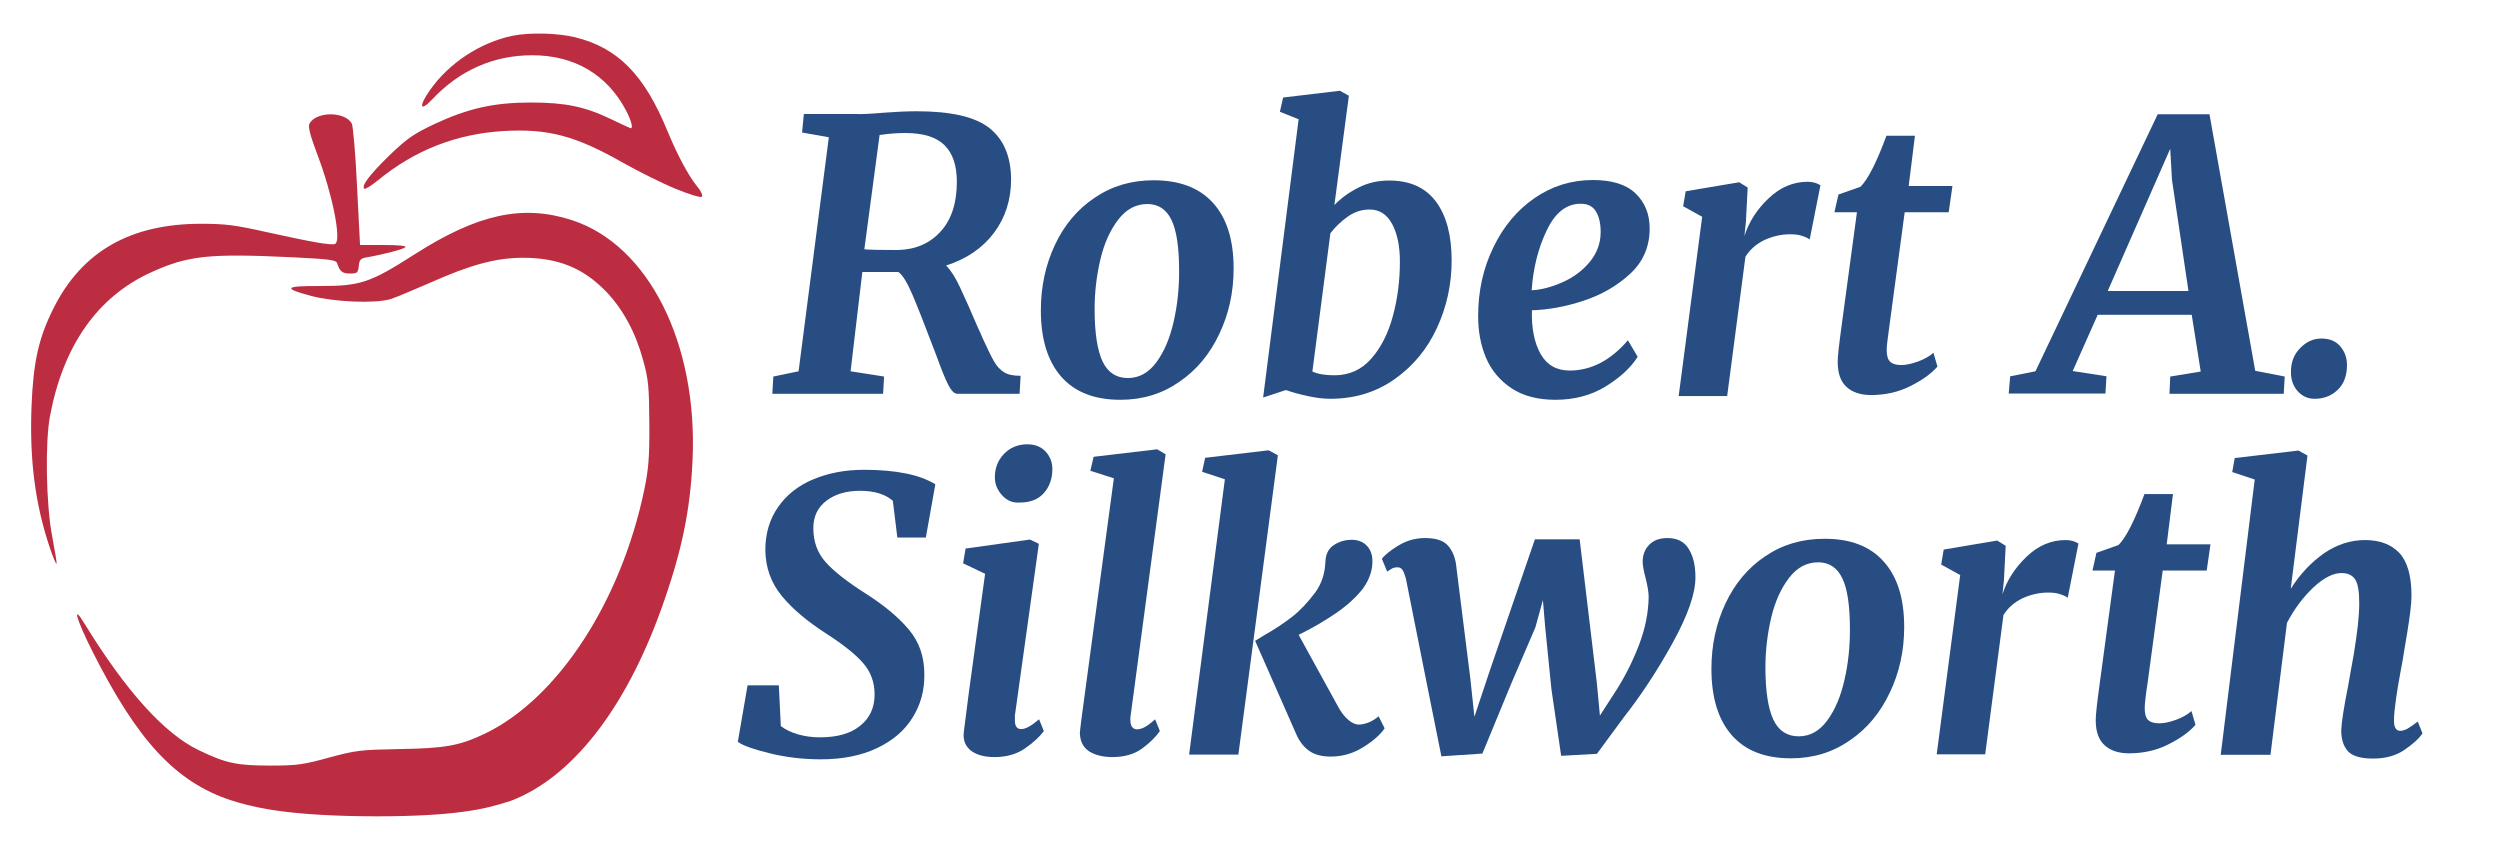
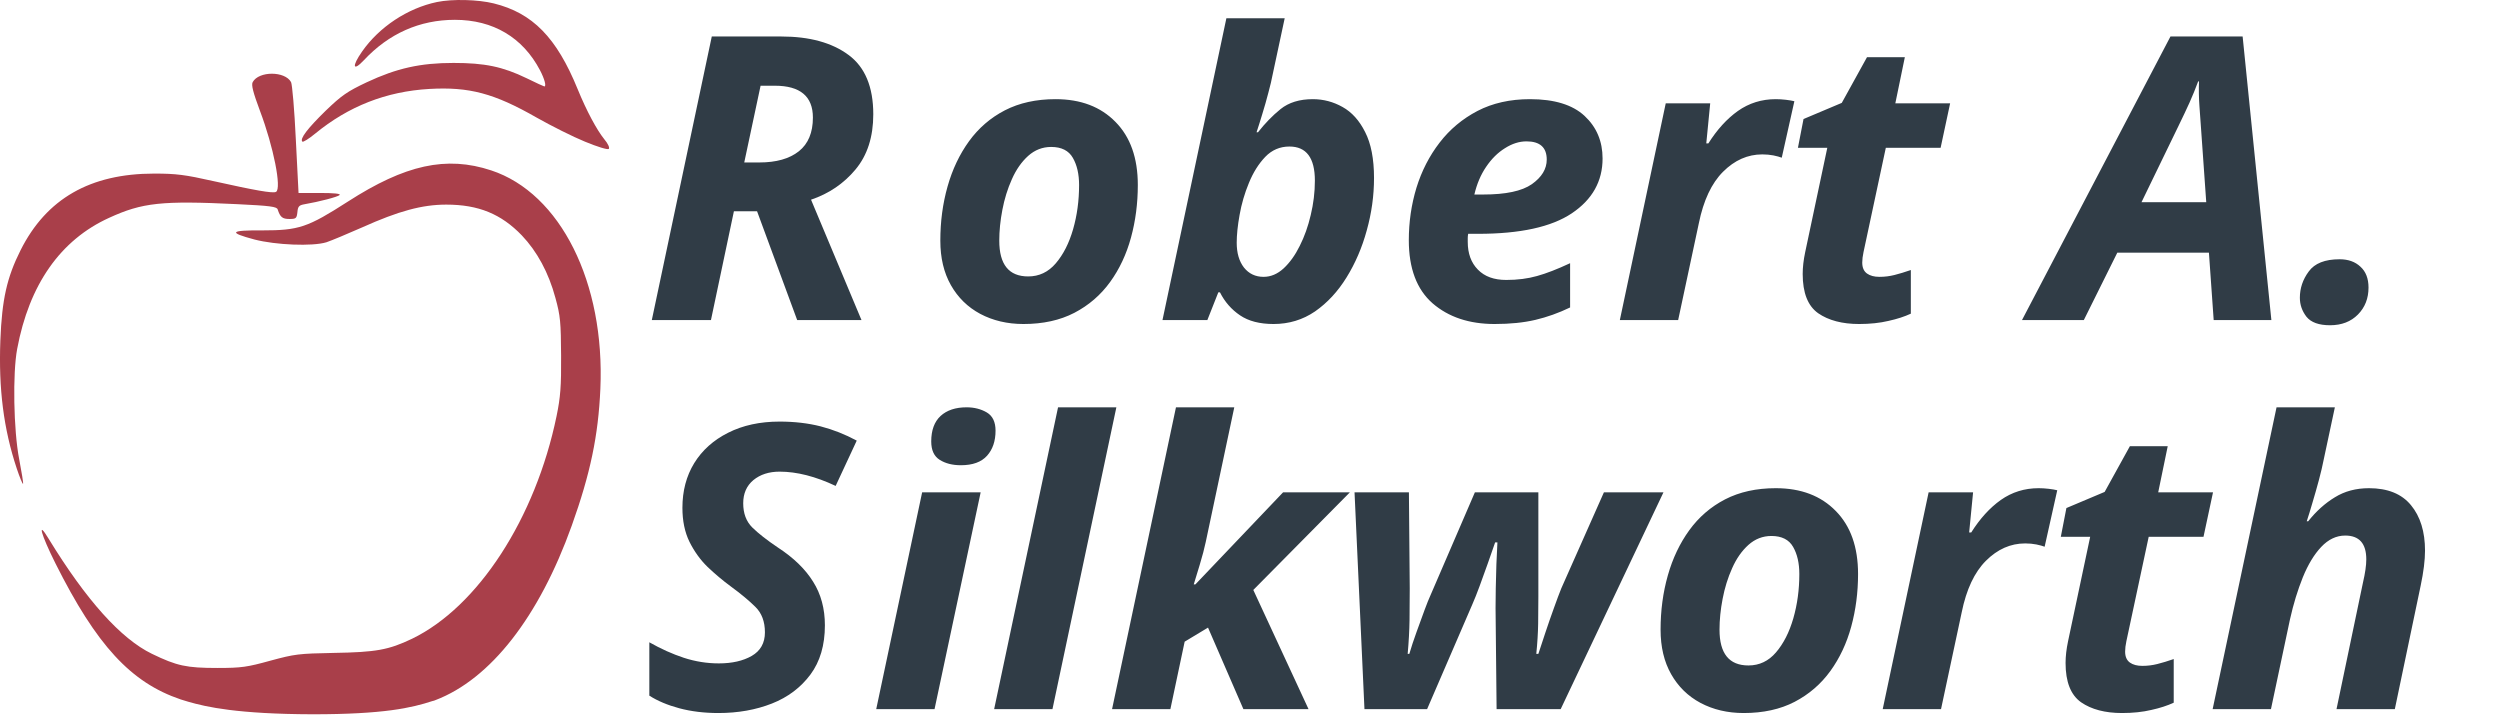
- <svg xmlns="http://www.w3.org/2000/svg" version="1.1" id="svg20" x="0px" y="0px" viewBox="0 0 999.9 340" style="enable-background:new 0 0 999.9 340;" xml:space="preserve">
-   <style type="text/css">
- 	.st0{fill:#BD2D41;}
- 	.st1{fill:#284D83;}
- </style>
-   <path id="path4636" class="st0" d="M92.1,320c-22-7.4-37.1-23.7-55.2-59.6c-6.5-12.9-8.2-19.4-3-10.8c16.5,26.8,31.8,43.8,45.5,50.4  c11,5.3,15.2,6.2,28.9,6.2c10.6,0,13.1-0.4,23.3-3.2c10.8-2.9,12.3-3.1,27.9-3.4c18.6-0.3,24.2-1.3,34.5-6.2  c29.1-14,54.4-52.8,63.7-97.6c1.7-8.2,2.1-13.1,2-26.5c-0.1-14.6-0.3-17.4-2.5-25.3c-3-11.1-8.1-20.4-14.8-27.4  c-9.1-9.4-19.1-13.5-33.3-13.5c-10.6,0-21,2.8-37.1,10c-6.6,2.9-13.6,5.8-15.7,6.5c-6.2,1.9-22.4,1.2-31.7-1.2  c-11.7-3.1-10.9-4.1,3.4-4c16.2,0,20-1.3,37.7-12.6c25.3-16.2,43.4-20.2,63.2-13.7c30.5,10,50.2,49.2,48.1,95.8  c-0.9,20.4-4.4,37.1-12.6,59.9c-14.4,40-35.8,67.3-60.1,76.5c-0.4,0.2-0.8,0.3-1.3,0.4c-9.2,3-21.4,5.8-52.8,5.8  c-33.1-0.1-46.8-3.2-54.8-5.5C94.1,320.6,92.9,320.2,92.1,320z M19.8,218.7c-5.8-17.4-8-34.9-7.2-56c0.7-18.1,2.9-27.7,8.9-39.6  c11.4-22.6,30.7-33.6,58.9-33.6c9.7,0,13.6,0.5,26.1,3.3c18.1,4,26.3,5.5,27.6,4.7c2.5-1.5-1.1-19.7-7.1-35.5  c-3-8-3.9-11.4-3.2-12.6c2.7-4.9,14.2-4.9,16.9,0c0.5,0.9,1.5,12.2,2.1,25.1L144,98h9.5c6.1,0,9.2,0.3,8.6,0.9  c-0.8,0.8-8.8,2.9-15.8,4.1c-2.1,0.4-2.6,1-2.8,3.4c-0.3,2.7-0.6,3-3.5,3c-3.1,0-4.1-0.8-5.2-4.2c-0.4-1.2-3.2-1.6-17.9-2.3  c-33.2-1.6-41.7-0.7-56.4,6c-21.4,9.7-35.2,29.2-40.5,57.5c-2,10.6-1.6,35.5,0.9,48.3c1.1,5.7,1.9,10.6,1.7,10.8  S21.1,222.6,19.8,218.7L19.8,218.7z M270.2,75.5C265,73.4,255.4,68.6,249,65c-18.8-10.7-29.8-13.6-47.4-12.6  c-19,1.1-35.6,7.6-50.3,19.6c-2.8,2.3-5.3,3.8-5.6,3.5c-1.3-1.2,2.3-5.8,10.2-13.5c7.1-6.8,9.6-8.5,18.1-12.5  c13.3-6.2,23.7-8.5,38.3-8.5c13.7,0,21.6,1.6,32.2,6.7c4.1,2,7.6,3.6,7.8,3.6c1,0,0.1-3.3-1.9-7.1c-7.6-14.4-20.7-22.1-37.5-22.1  c-15.5,0-29.1,6-40.1,17.7c-4.9,5.2-5.4,2.7-0.8-3.8c7.5-10.7,20-19,33-21.7c6.8-1.4,18.1-1.1,25,0.6c17.1,4.2,27.7,14.9,37,37.6  c4,9.7,8.4,17.8,11.7,21.9c1.7,2,2.5,3.8,2,4.3C280.1,79.1,275.8,77.8,270.2,75.5L270.2,75.5z" />
-   <g>
+ <svg xmlns="http://www.w3.org/2000/svg" width="100%" height="100%" viewBox="0 0 350 100" version="1.1" xml:space="preserve" style="fill-rule:evenodd;clip-rule:evenodd;stroke-linejoin:round;stroke-miterlimit:2;">
+   <g transform="matrix(0.927565,0,0,1.05636,241.459,3.67552)">
    <g>
-       <path class="st1" d="M353.1,45.1c5.2-0.4,9.7-0.6,13.6-0.6c13.6,0,23.3,2.2,29,6.7c5.7,4.5,8.6,11.3,8.7,20.4    c0,8.3-2.3,15.5-6.9,21.6c-4.6,6.1-11,10.4-19.1,13c1.9,1.9,3.8,4.9,5.7,9c1.9,4.1,4.3,9.4,7.1,16c0.8,1.6,1.3,2.8,1.6,3.6    c2.1,4.6,3.7,7.9,4.8,9.8c1.1,1.9,2.4,3.3,4,4.3c1.6,1,3.8,1.4,6.6,1.4l-0.4,7.2h-24.9c-1.2,0-2.4-1.2-3.6-3.5    c-1.2-2.3-2.8-6.3-4.8-11.8l-1.3-3.4c-3.3-8.7-6-15.6-8.2-20.8c-2.2-5.1-4.1-8.2-5.7-9.2h-8.8h-5.6l-4.7,39.7l13.4,2.1l-0.4,6.9    h-44.3l0.4-6.9l10.1-2.1l12.1-93.6L320.8,53l0.7-7.4h21C345,45.7,348.6,45.5,353.1,45.1z M359.1,100c7.2-0.2,12.9-2.7,17.2-7.5    c4.3-4.8,6.4-11.4,6.4-19.8c0-6.6-1.7-11.5-5-14.7c-3.3-3.2-8.5-4.8-15.6-4.8c-3.6,0-7,0.3-10.3,0.8l-6.1,45.7    C347.5,99.9,352,100,359.1,100z" />
-       <path class="st1" d="M485.2,81.2c5.5,6.1,8.2,14.8,8.2,26.2c0,9.4-1.9,18.1-5.7,26.1c-3.8,8.1-9.1,14.5-16,19.2    c-6.9,4.8-14.7,7.2-23.6,7.2c-10.4,0-18.3-3.1-23.7-9.3c-5.4-6.2-8.1-15-8.1-26.5c0-9.5,1.9-18.2,5.6-26.1    c3.7-7.9,9-14.3,15.9-18.9c6.9-4.7,14.7-7,23.6-7C471.8,72.1,479.7,75.1,485.2,81.2z M447.2,87.9c-3.2,4.2-5.6,9.5-7.1,15.9    c-1.5,6.4-2.3,13-2.3,19.8c0,9.6,1.1,16.6,3.2,21c2.1,4.4,5.5,6.6,10.1,6.6c4.5,0,8.3-2.1,11.4-6.3c3.1-4.2,5.4-9.6,6.9-16.2    c1.5-6.5,2.2-13.2,2.2-20.1c0-9.6-1-16.5-3.1-20.7c-2-4.2-5.3-6.3-9.6-6.3C454.3,81.6,450.4,83.7,447.2,87.9z" />
-       <path class="st1" d="M543.4,75c3.7-1.9,7.8-2.8,12.2-2.8c8.3,0,14.5,2.8,18.7,8.4c4.2,5.6,6.3,13.5,6.3,23.6c0,9.6-2,18.6-5.9,27    c-3.9,8.5-9.6,15.3-17,20.5c-7.4,5.2-15.9,7.8-25.7,7.8c-2.8,0-5.8-0.4-9-1.1c-3.2-0.7-6.2-1.5-8.7-2.4l-9.1,3l14.2-111.3l-7.5-3    l1.3-5.7l22.7-2.7l3.6,2L533.7,82C536.4,79.2,539.6,76.9,543.4,75z M533.7,150.1c5.9,0,10.8-2.2,14.7-6.6    c3.9-4.4,6.8-10.1,8.7-17.1c1.9-7,2.8-14.3,2.8-21.8c0-6.1-1-11.1-3.1-15c-2.1-3.9-5.1-5.8-9-5.8c-3.1,0-6,0.9-8.7,2.8    c-2.7,1.9-5,4.1-7,6.7l-7.2,55.3C527.1,149.6,530,150.1,533.7,150.1z" />
-       <path class="st1" d="M642.3,154.5c-5.8,3.6-12.6,5.4-20.2,5.4c-7.2,0-13.1-1.6-17.7-4.7c-4.6-3.1-8-7.2-10.1-12.2    c-2.1-5-3.1-10.5-3.1-16.5c0-10.1,2-19.2,6.1-27.6c4-8.3,9.5-14.9,16.5-19.7c7-4.8,14.7-7.2,23.3-7.2c7.7,0,13.4,1.8,17.1,5.4    c3.7,3.6,5.6,8.2,5.6,14c0,7.2-2.6,13.3-7.8,18.1c-5.2,4.8-11.4,8.4-18.7,10.8c-7.3,2.4-14.1,3.6-20.6,3.8    c-0.2,7.2,1,13.1,3.5,17.5c2.5,4.4,6.4,6.6,11.6,6.6c8.6,0,16.3-4,23.3-12.1l3.9,6.6C652.3,147,648.1,150.9,642.3,154.5z     M618.6,92.2c-3.4,7.1-5.4,15.1-6,23.9c3.9-0.2,8-1.3,12.3-3.2c4.3-1.9,8-4.6,10.9-8.1c2.9-3.5,4.4-7.5,4.4-12    c0-3.6-0.7-6.4-2-8.4c-1.3-2-3.3-2.9-5.8-2.9C626.6,81.4,622,85,618.6,92.2z" />
-       <path class="st1" d="M707.4,79.3c4.6-4.4,9.8-6.6,15.6-6.6c2,0,3.7,0.5,5.1,1.4l-4.3,21.7c-0.6-0.5-1.6-1-2.9-1.4    c-1.3-0.5-3-0.7-4.9-0.7c-3.6,0-7,0.8-10.3,2.3c-3.3,1.6-5.8,3.8-7.6,6.7l-7.3,55.7h-19.4l9.4-71.7l-7.6-4.2l1-6l21.4-3.6L699,75    l-0.7,13.7l-0.6,5.7C699.5,88.7,702.8,83.6,707.4,79.3z" />
-       <path class="st1" d="M754.6,139.8c0,2.3,0.4,3.9,1.3,4.8c0.9,0.9,2.4,1.4,4.5,1.4c2,0,4.2-0.5,6.7-1.4c2.5-0.9,4.6-2.1,6.2-3.5    l1.6,5.5c-2.5,2.9-6.2,5.5-10.8,7.8c-4.7,2.4-10,3.6-15.8,3.6c-4.1,0-7.4-1.1-9.7-3.2c-2.4-2.1-3.6-5.5-3.6-10.1    c0-2,0.5-6.6,1.5-13.9l6.2-45.9h-9l1.6-7.1l8.8-3.1c2.9-2.8,6.4-9.6,10.4-20.4h11.4l-2.5,20.1h17.5l-1.5,10.5h-17.6l-6,44.6    C755,135.1,754.6,138.6,754.6,139.8z" />
-       <path class="st1" d="M883.7,45.7L902,148.3l11.8,2.3l-0.4,6.9h-45.7l0.3-6.9l12.2-2l-3.6-22.7h-37.6l-10,22.5l13.5,2.1l-0.4,6.9    h-38.7l0.6-6.9l10.1-2L863,45.7H883.7z M843,116.4h32.3l-6.6-44.5L868,59.5L843,116.4z" />
-       <path class="st1" d="M920,139.2c2.5-2.6,5.3-3.8,8.5-3.8c3.2,0,5.7,1,7.5,3.1c1.8,2.1,2.7,4.6,2.7,7.5c0,4.3-1.3,7.7-3.8,10    c-2.5,2.4-5.6,3.5-9.2,3.5c-2.6,0-4.8-1-6.6-2.9c-1.8-2-2.8-4.5-2.8-7.6C916.2,145,917.5,141.7,920,139.2z" />
-     </g>
-     <g>
-       <path class="st1" d="M344,196.3c-5.5,0-10,1.3-13.5,4c-3.5,2.7-5.2,6.3-5.2,10.9c0,5.4,1.6,9.9,4.9,13.6    c3.3,3.7,8.6,7.9,16.2,12.7c7.2,4.6,12.9,9.3,17.1,14.3c4.2,5,6.2,10.9,6.2,17.9c0.1,6.4-1.5,12.2-4.7,17.3    c-3.2,5.2-7.9,9.2-14.2,12.2c-6.3,3-13.8,4.5-22.5,4.5c-7.1,0-13.9-0.8-20.4-2.4c-6.5-1.6-10.8-3.1-12.8-4.6l3.9-22.6h12.5    l0.8,16.3c1.8,1.4,4.1,2.5,6.8,3.3c2.8,0.8,5.7,1.2,8.9,1.2c6.8,0,12.2-1.5,16-4.6c3.9-3.1,5.8-7.3,5.8-12.5c0-4.9-1.5-9-4.5-12.5    c-3-3.5-7.9-7.4-14.7-11.8c-7.5-4.8-13.5-9.8-17.8-15c-4.4-5.3-6.6-11.4-6.7-18.5c0-6.6,1.7-12.3,5.1-17.2    c3.4-4.9,8.1-8.6,14.1-11.1c6-2.5,12.7-3.8,20.2-3.8c12.7,0,22.3,1.9,28.6,5.8l-3.8,21.3h-11.4l-1.8-14.7    C354,197.6,349.6,196.3,344,196.3z" />
-       <path class="st1" d="M405.9,288c0,2.4,0.8,3.6,2.5,3.6c0.9,0,1.9-0.3,3-0.9c1.1-0.6,2.5-1.6,4.2-3l1.9,4.7    c-1.7,2.3-4.2,4.6-7.5,6.9c-3.3,2.3-7.4,3.5-12.2,3.5c-3.9,0-6.9-0.8-9.1-2.3c-2.2-1.6-3.3-3.7-3.3-6.4l0.1-1.5    c0.6-5.2,2.6-20.4,6.1-45.6l2.4-17.5l-8.8-4.2l1-5.9l25.7-3.6l3.6,1.7l-9.6,68.8C406,286.7,405.9,287.3,405.9,288z M400.8,198.1    c-1.9-2.1-2.9-4.5-2.9-7.2c0-3.7,1.2-6.8,3.7-9.4c2.4-2.5,5.6-3.8,9.3-3.8c3.1,0,5.5,1,7.3,2.9c1.8,2,2.7,4.3,2.7,7    c0,3.8-1.1,7-3.4,9.6c-2.3,2.6-5.5,3.8-9.7,3.8C405,201.2,402.7,200.2,400.8,198.1z" />
-       <path class="st1" d="M452.1,287.9c0,2.5,0.9,3.8,2.7,3.8c0.9,0,1.9-0.3,2.9-0.8c1-0.5,2.5-1.6,4.3-3.2l1.9,4.7    c-1.6,2.3-3.9,4.6-7,6.9c-3.1,2.3-7.1,3.5-12,3.5c-3.8,0-6.9-0.8-9.3-2.3c-2.4-1.6-3.6-4-3.7-7.3c0-0.4,0.2-2.2,0.6-5.4l13-96.5    l-9.4-3l1.3-5.6l25.4-3l3.4,2l-14,104.6C452.1,286.6,452.1,287.2,452.1,287.9z" />
-       <path class="st1" d="M511.1,182.1l-15.8,119.7h-19.7l14.3-110.1l-9.1-3l1.2-5.6l25.4-3L511.1,182.1z M505.6,254.1    c4.4-2.5,8.1-5,11.2-7.4c3.1-2.4,6.2-5.7,9.3-9.8c2.5-3.5,3.8-7.5,4-12.1c0.1-3.1,1.2-5.4,3.4-6.8c2.1-1.4,4.5-2.1,7.1-2.1    c2.6,0,4.6,0.8,6.1,2.4c1.5,1.6,2.2,3.6,2.2,6c0.1,3.6-1.1,7.3-3.7,11c-2.7,3.5-6.4,6.9-11.1,10.1c-4.7,3.2-9.6,6-14.7,8.5    l16.1,29.3c1.2,2.1,2.5,3.7,4,4.9c1.4,1.2,2.8,1.7,4,1.7c1.1,0,2.4-0.3,3.8-0.8c1.4-0.6,2.8-1.4,4.1-2.5l2.4,4.8    c-1.7,2.5-4.5,5-8.5,7.5c-4,2.5-8.3,3.8-13,3.8c-3.5,0-6.3-0.7-8.4-2.1c-2.1-1.4-3.9-3.5-5.2-6.3L502,256.3L505.6,254.1z" />
-       <path class="st1" d="M560.9,227.9c-0.5-0.7-1.1-1-1.9-1c-1,0-1.9,0.2-2.6,0.7c-0.7,0.5-1.3,0.8-1.6,1l-2.1-5.1    c1.1-1.5,3.3-3.3,6.6-5.3c3.3-2,6.8-3,10.6-3c4,0,6.9,0.8,8.7,2.5c1.8,1.7,3.1,4.2,3.7,7.6l5.8,46.3l1.6,15.1l6.1-18.3l18.1-52.7    h17.9l6.9,57.7l1.2,12.8l5.5-8.5c4.1-6.2,7.4-12.7,10-19.4c2.6-6.7,3.9-13.2,4-19.5c0-1.8-0.4-4.3-1.2-7.5c-0.8-3-1.2-5.2-1.2-6.6    c0-2.8,0.9-5.1,2.7-6.9c1.8-1.8,4.2-2.6,7.2-2.6c3.9,0,6.7,1.4,8.5,4.3c1.8,2.9,2.7,6.6,2.7,11.2c0.1,6.5-3,15.4-9.2,26.6    c-6.2,11.2-12.7,21-19.3,29.4l-10.9,14.8l-14.3,0.8l-3.9-26.7l-2.5-24.9l-0.9-10.7l-3,10.9l-9.7,22.6l-11.5,27.9l-16.4,1.1    l-5.4-26.9l-8.8-44.2C561.8,229.7,561.4,228.6,560.9,227.9z" />
-       <path class="st1" d="M753.4,224.6c5.5,6.1,8.2,14.8,8.2,26.2c0,9.4-1.9,18.1-5.7,26.1c-3.8,8.1-9.1,14.5-16,19.2    c-6.9,4.8-14.7,7.2-23.6,7.2c-10.4,0-18.3-3.1-23.7-9.3c-5.4-6.2-8.1-15-8.1-26.5c0-9.5,1.9-18.2,5.6-26.1    c3.7-7.9,9-14.3,15.9-18.9c6.9-4.7,14.7-7,23.6-7C740,215.4,748,218.5,753.4,224.6z M715.5,231.2c-3.2,4.2-5.6,9.5-7.1,15.9    c-1.5,6.4-2.3,13-2.3,19.8c0,9.6,1.1,16.6,3.2,21c2.1,4.4,5.5,6.6,10.1,6.6c4.5,0,8.3-2.1,11.4-6.3c3.1-4.2,5.4-9.6,6.9-16.2    c1.5-6.5,2.2-13.2,2.2-20.1c0-9.6-1-16.5-3.1-20.7c-2-4.2-5.3-6.3-9.6-6.3C722.6,224.9,718.7,227,715.5,231.2z" />
-       <path class="st1" d="M810.6,222.6c4.6-4.4,9.8-6.6,15.6-6.6c2,0,3.7,0.5,5.1,1.4l-4.3,21.7c-0.6-0.5-1.6-1-2.9-1.4    c-1.3-0.5-3-0.7-4.9-0.7c-3.6,0-7,0.8-10.3,2.3c-3.3,1.6-5.8,3.8-7.6,6.7l-7.3,55.7h-19.4l9.4-71.7l-7.6-4.2l1-6l21.4-3.6l3.4,2.1    l-0.7,13.7l-0.6,5.7C802.7,232,806,227,810.6,222.6z" />
-       <path class="st1" d="M857.8,283.1c0,2.3,0.4,3.9,1.3,4.8c0.9,0.9,2.4,1.4,4.5,1.4c2,0,4.2-0.5,6.7-1.4c2.5-0.9,4.6-2.1,6.2-3.5    l1.6,5.5c-2.5,2.9-6.2,5.5-10.8,7.8c-4.7,2.4-10,3.6-15.8,3.6c-4.1,0-7.4-1.1-9.7-3.2c-2.4-2.1-3.6-5.5-3.6-10.1    c0-2,0.5-6.6,1.5-13.9l6.2-45.9h-9l1.6-7.1l8.8-3.1c2.9-2.8,6.4-9.6,10.4-20.4h11.4l-2.5,20.1h17.5l-1.5,10.5h-17.6l-6,44.6    C858.1,278.5,857.8,282,857.8,283.1z" />
-       <path class="st1" d="M929.5,221.3c5.1-3.5,10.6-5.3,16.4-5.3c5.9,0,10.4,1.7,13.7,5.1c3.2,3.4,4.9,9.1,4.9,17.1    c0,3.1-0.6,8.1-1.7,14.8c-1.1,6.7-1.8,10.6-1.9,11.5l-0.9,4.8c-0.6,3.3-1.2,6.7-1.7,10.3c-0.5,3.5-0.8,6.4-0.8,8.6    c0,2.7,0.8,4.1,2.5,4.1c0.9,0,1.8-0.3,2.8-0.8c1-0.6,2.4-1.5,4.2-2.9l1.9,4.7c-1.3,2-3.7,4.2-7.2,6.6c-3.5,2.4-7.7,3.5-12.6,3.5    c-4.9,0-8.2-1-10-2.9c-1.8-2-2.7-4.8-2.7-8.4c0.1-3,1-9,2.8-18l0.9-5.1c0.2-0.9,0.6-3.3,1.3-7.2c0.6-3.9,1.2-7.7,1.6-11.2    c0.4-3.6,0.6-6.7,0.6-9.3c0-4.6-0.5-7.8-1.6-9.5c-1.1-1.7-2.9-2.6-5.5-2.6c-3.4,0-7.1,1.9-11.3,5.8c-4.1,3.9-7.6,8.6-10.5,14.1    l-6.6,52.8h-19.9l13.6-110.1l-9-3l1-5.6l25.5-3l3.6,2l-6.7,53.3C920,229.5,924.4,224.9,929.5,221.3z" />
+       <g id="path4636" transform="matrix(0.342513,0,0,0.302358,-264.577,-7.53497)">
+         <path d="M92.1,320C70.1,312.6 55,296.3 36.9,260.4C30.4,247.5 28.7,241 33.9,249.6C50.4,276.4 65.7,293.4 79.4,300C90.4,305.3 94.6,306.2 108.3,306.2C118.9,306.2 121.4,305.8 131.6,303C142.4,300.1 143.9,299.9 159.5,299.6C178.1,299.3 183.7,298.3 194,293.4C223.1,279.4 248.4,240.6 257.7,195.8C259.4,187.6 259.8,182.7 259.7,169.3C259.6,154.7 259.4,151.9 257.2,144C254.2,132.9 249.1,123.6 242.4,116.6C233.3,107.2 223.3,103.1 209.1,103.1C198.5,103.1 188.1,105.9 172,113.1C165.4,116 158.4,118.9 156.3,119.6C150.1,121.5 133.9,120.8 124.6,118.4C112.9,115.3 113.7,114.3 128,114.4C144.2,114.4 148,113.1 165.7,101.8C191,85.6 209.1,81.6 228.9,88.1C259.4,98.1 279.1,137.3 277,183.9C276.1,204.3 272.6,221 264.4,243.8C250,283.8 228.6,311.1 204.3,320.3C203.9,320.5 203.5,320.6 203,320.7C193.8,323.7 181.6,326.5 150.2,326.5C117.1,326.4 103.4,323.3 95.4,321C94.1,320.6 92.9,320.2 92.1,320ZM19.8,218.7C14,201.3 11.8,183.8 12.6,162.7C13.3,144.6 15.5,135 21.5,123.1C32.9,100.5 52.2,89.5 80.4,89.5C90.1,89.5 94,90 106.5,92.8C124.6,96.8 132.8,98.3 134.1,97.5C136.6,96 133,77.8 127,62C124,54 123.1,50.6 123.8,49.4C126.5,44.5 138,44.5 140.7,49.4C141.2,50.3 142.2,61.6 142.8,74.5L144,98L153.5,98C159.6,98 162.7,98.3 162.1,98.9C161.3,99.7 153.3,101.8 146.3,103C144.2,103.4 143.7,104 143.5,106.4C143.2,109.1 142.9,109.4 140,109.4C136.9,109.4 135.9,108.6 134.8,105.2C134.4,104 131.6,103.6 116.9,102.9C83.7,101.3 75.2,102.2 60.5,108.9C39.1,118.6 25.3,138.1 20,166.4C18,177 18.4,201.9 20.9,214.7C22,220.4 22.8,225.3 22.6,225.5C22.4,225.7 21.1,222.6 19.8,218.7ZM270.2,75.5C265,73.4 255.4,68.6 249,65C230.2,54.3 219.2,51.4 201.6,52.4C182.6,53.5 166,60 151.3,72C148.5,74.3 146,75.8 145.7,75.5C144.4,74.3 148,69.7 155.9,62C163,55.2 165.5,53.5 174,49.5C187.3,43.3 197.7,41 212.3,41C226,41 233.9,42.6 244.5,47.7C248.6,49.7 252.1,51.3 252.3,51.3C253.3,51.3 252.4,48 250.4,44.2C242.8,29.8 229.7,22.1 212.9,22.1C197.4,22.1 183.8,28.1 172.8,39.8C167.9,45 167.4,42.5 172,36C179.5,25.3 192,17 205,14.3C211.8,12.9 223.1,13.2 230,14.9C247.1,19.1 257.7,29.8 267,52.5C271,62.2 275.4,70.3 278.7,74.4C280.4,76.4 281.2,78.2 280.7,78.7C280.1,79.1 275.8,77.8 270.2,75.5Z" style="fill:rgb(169,63,74);fill-rule:nonzero;" />
+       </g>
+       <g transform="matrix(1.99751,0,0,1.75446,-342.733,-57.8152)">
+         <text x="89.731px" y="55.15px" style="font-family:'Merriweather-BoldItalic', 'Merriweather';font-weight:700;font-style:italic;font-size:30px;fill:rgb(48,60,70);">R<tspan x="111.001px 129.271px 147.361px 163.621px 176.611px 187.861px 195.571px 215.911px " y="55.15px 55.15px 55.15px 55.15px 55.15px 55.15px 55.15px 55.15px ">obert A.</tspan>
+         </text>
+         <text x="89.731px" y="84.537px" style="font-family:'Merriweather-BoldItalic', 'Merriweather';font-weight:700;font-style:italic;font-size:30px;fill:rgb(48,60,70);">S<tspan x="106.921px 117.181px 126.931px 144.031px 170.161px 188.431px 201.421px 212.671px " y="84.537px 84.537px 84.537px 84.537px 84.537px 84.537px 84.537px 84.537px ">ilkworth</tspan>
+         </text>
+       </g>
    </g>
  </g>
</svg>
